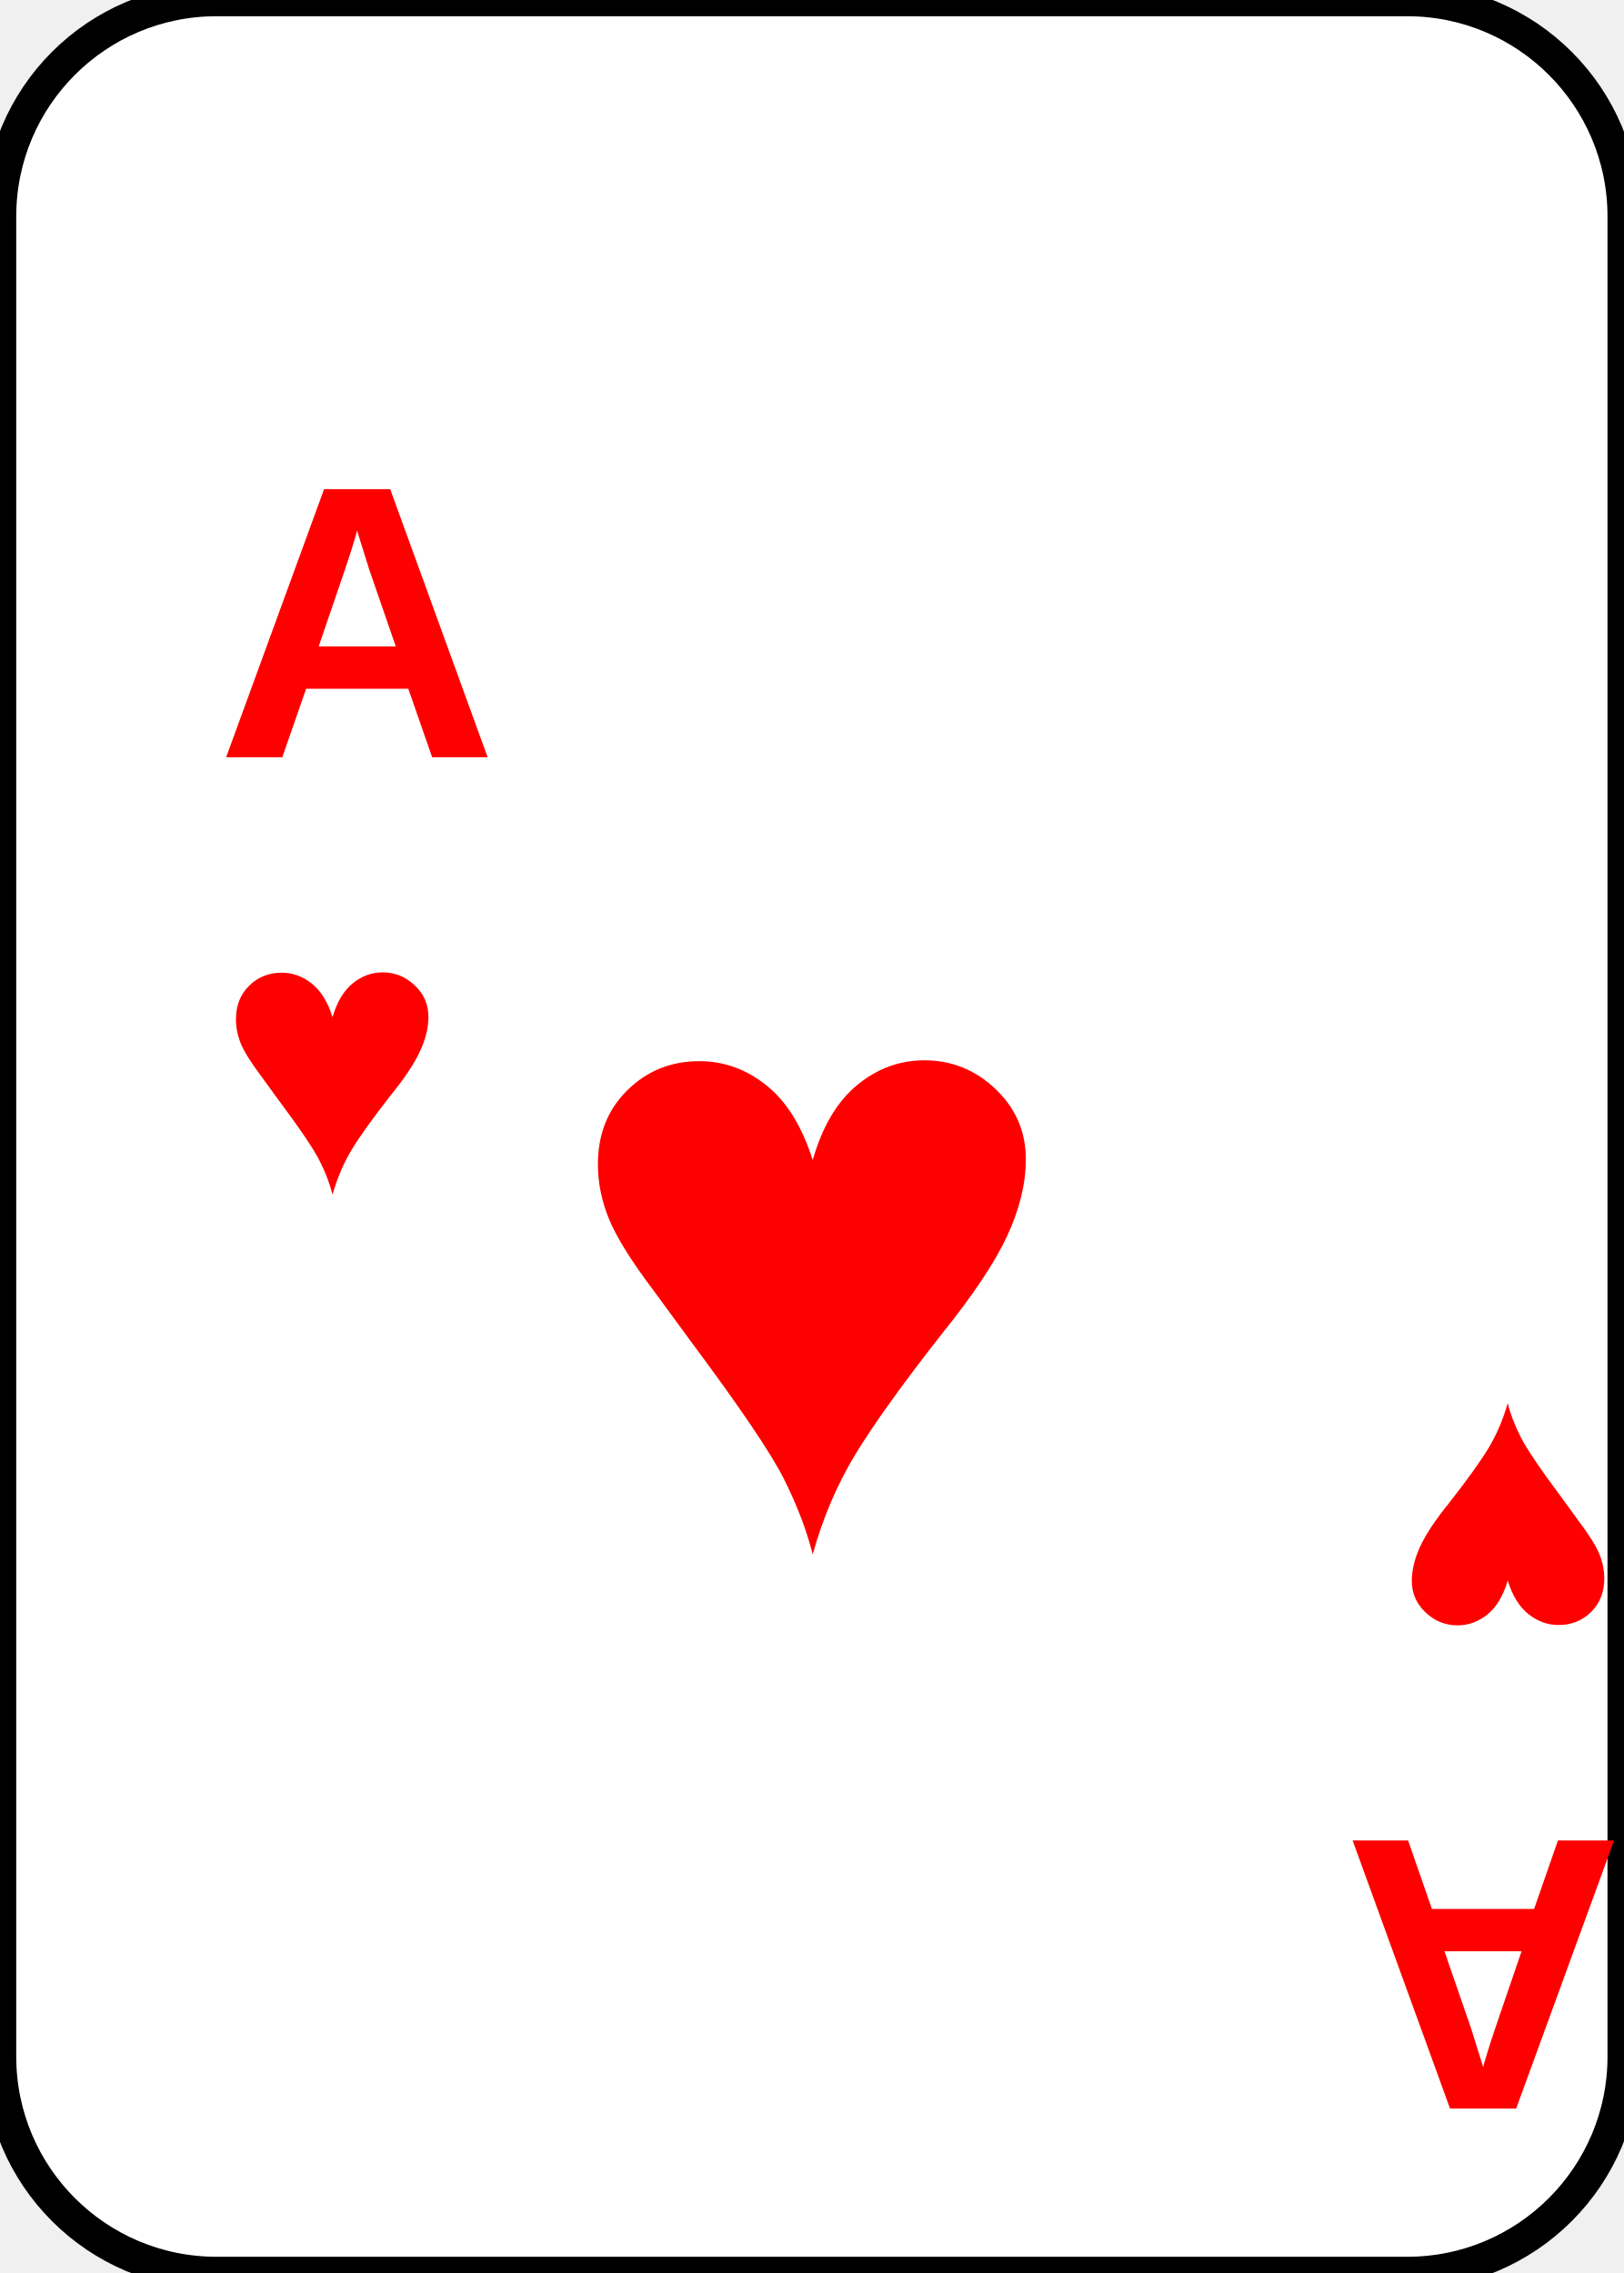
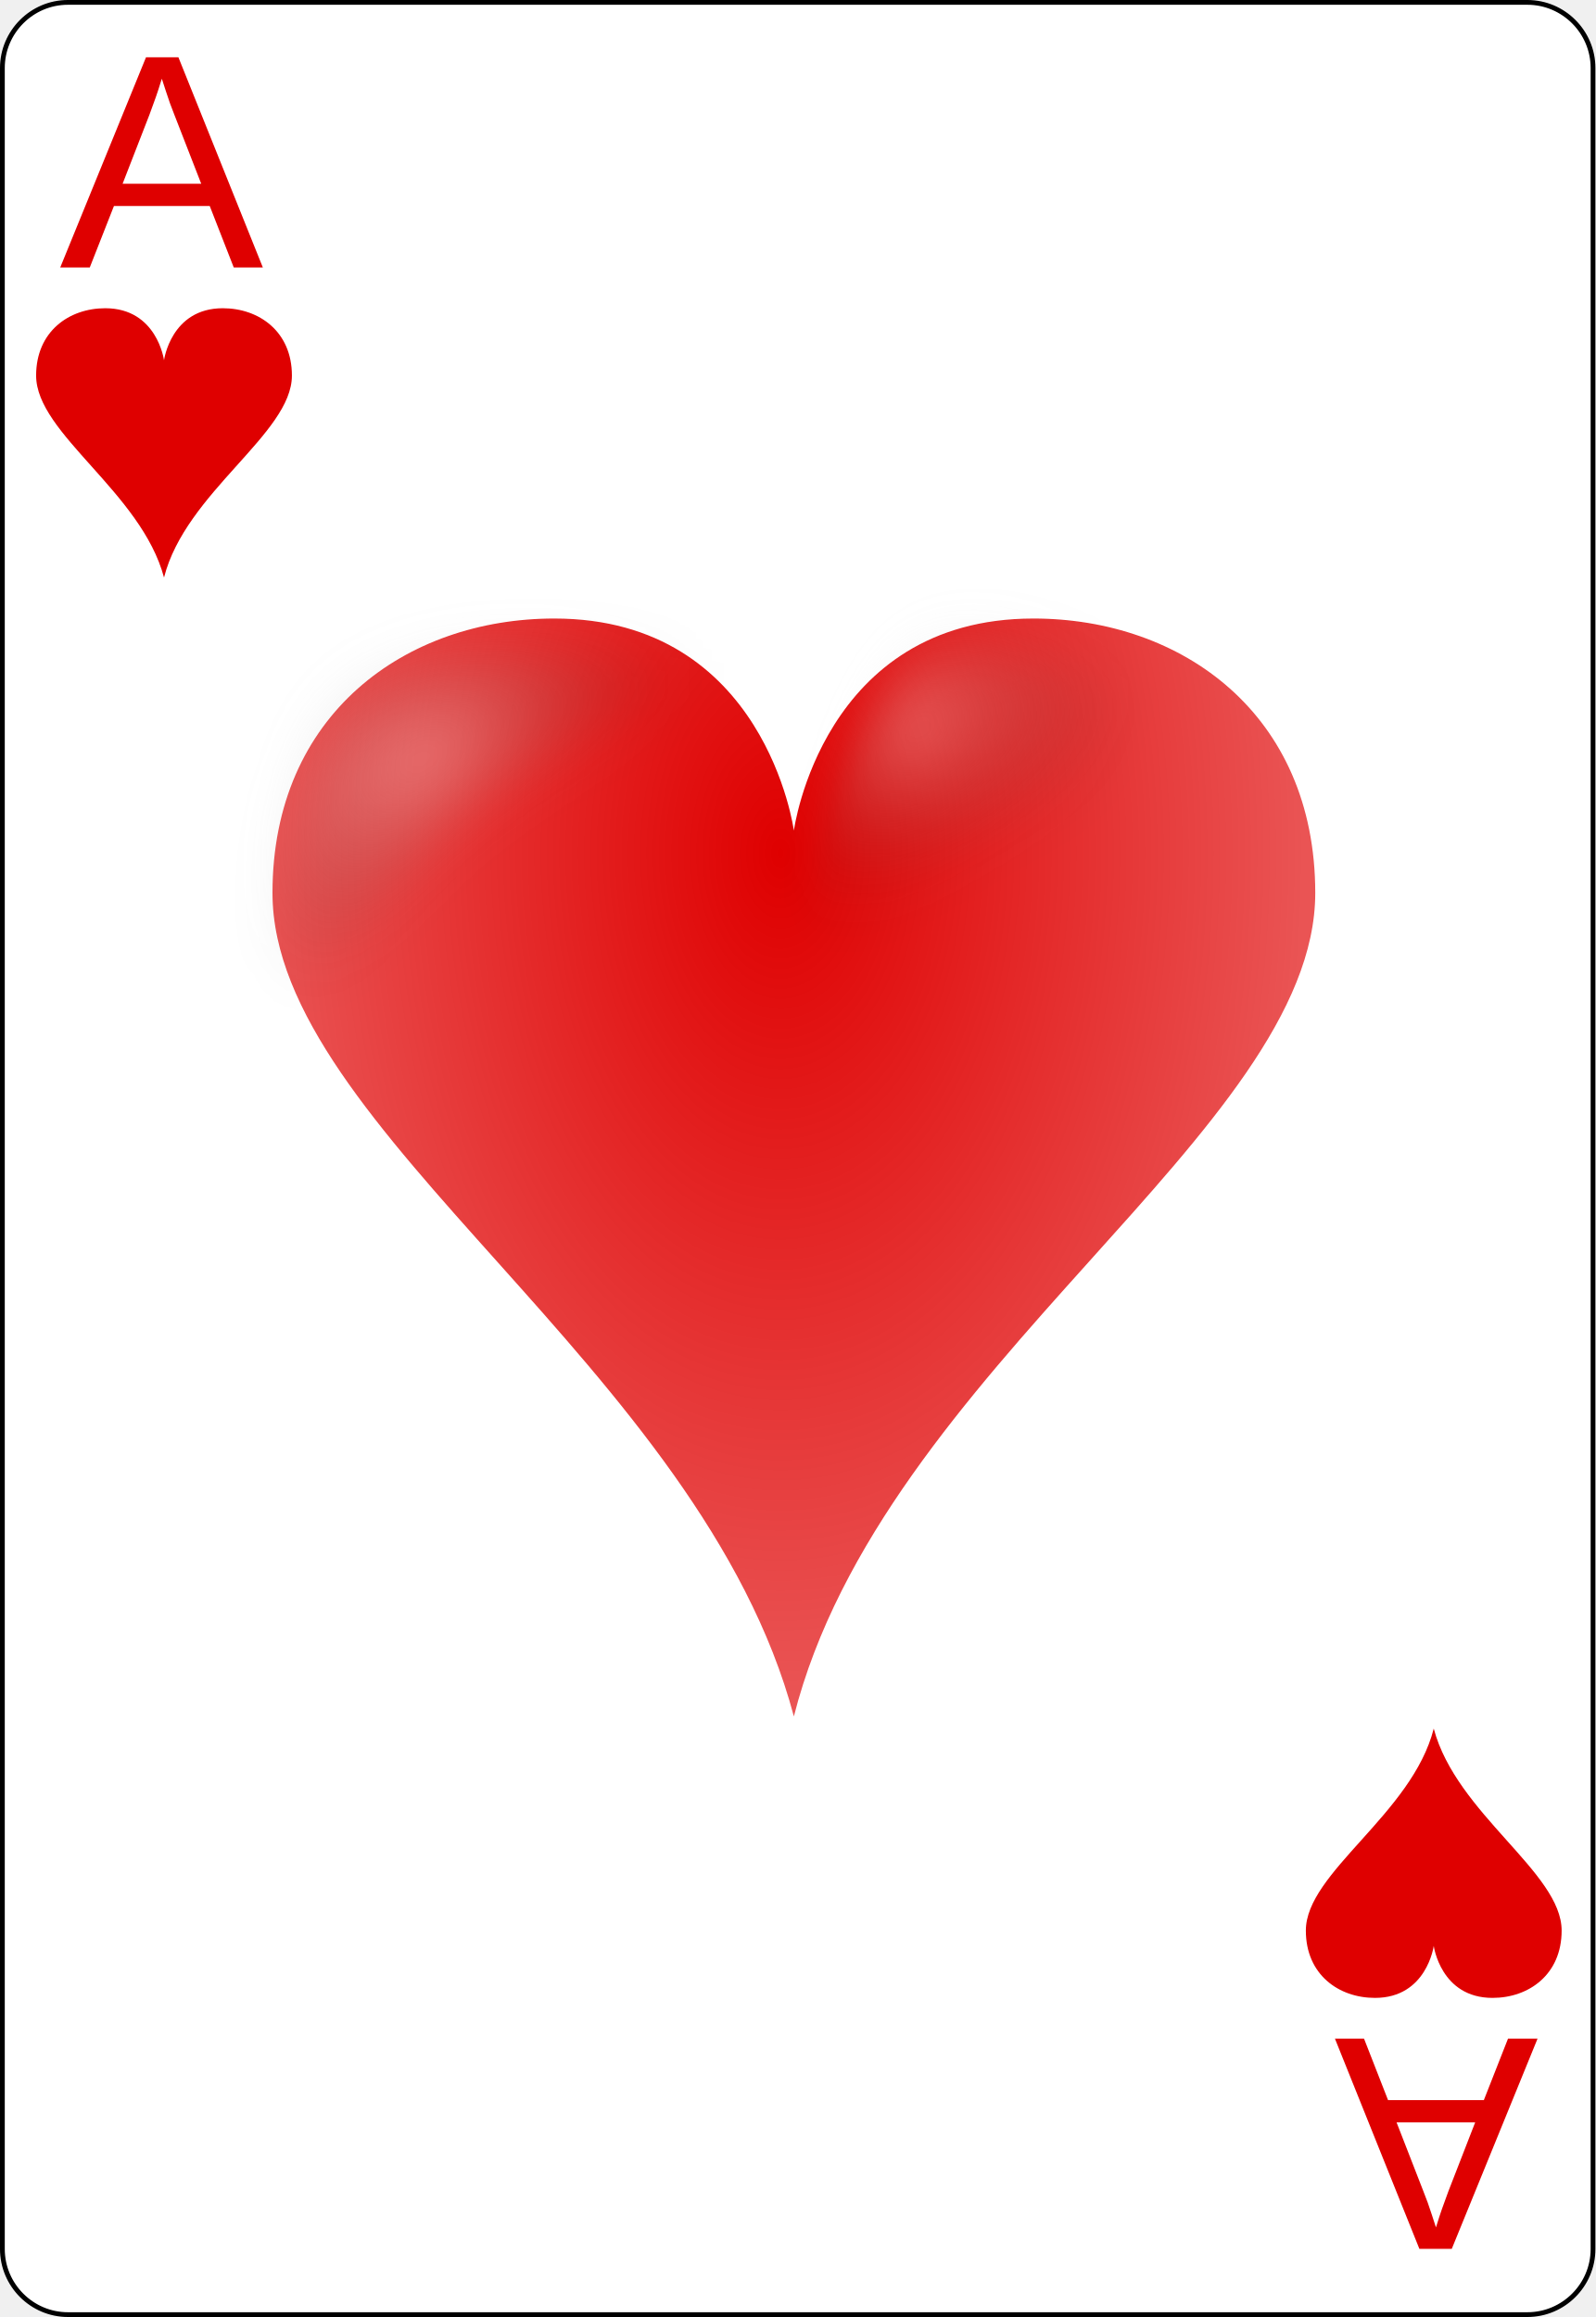
- <svg xmlns="http://www.w3.org/2000/svg" width="150" height="210" viewBox="0 0 150 210">
-   <rect width="150" height="210" rx="20" ry="20" fill="white" stroke="black" stroke-width="3" />
-   <text x="20" y="45" font-size="36" font-family="Arial, sans-serif" fill="red" font-weight="bold" dominant-baseline="hanging">A</text>
-   <text x="20" y="85" font-size="36" font-family="Arial, sans-serif" fill="red" dominant-baseline="hanging">♥</text>
-   <g transform="rotate(180, 130, 180)">
-     <text x="110" y="165" font-size="36" font-family="Arial, sans-serif" fill="red" font-weight="bold" dominant-baseline="hanging">A</text>
-     <text x="110" y="205" font-size="36" font-family="Arial, sans-serif" fill="red" dominant-baseline="hanging">♥</text>
+ <svg xmlns="http://www.w3.org/2000/svg" xmlns:xlink="http://www.w3.org/1999/xlink" width="167.087pt" height="242.667pt" viewBox="0 0 167.087 242.667" xml:space="preserve" id="svg2" version="1.1">
+   <defs id="defs41">
+     <radialGradient xlink:href="#linearGradient3773" id="radialGradient3781" cx="-0.158" cy="-8.835" fx="-0.158" fy="-8.835" r="8" gradientTransform="matrix(-1.584269,-0.02349808,0.03071979,-2.477574,-0.2485638,-26.71351)" gradientUnits="userSpaceOnUse" />
+     <linearGradient id="linearGradient3773">
+       <stop style="stop-color:#000000;stop-opacity:1;" offset="0" id="stop3775" />
+       <stop style="stop-color:#000000;stop-opacity:0.649;" offset="1" id="stop3777" />
+     </linearGradient>
+     <radialGradient xlink:href="#linearGradient3773" id="radialGradient3957" cx="-0.158" cy="-8.835" fx="-0.158" fy="-8.835" r="8" gradientTransform="matrix(-1.584269,-0.02349808,0.03071979,-2.477574,-0.2485638,-26.71351)" gradientUnits="userSpaceOnUse" />
+     <linearGradient id="linearGradient3959">
+       <stop style="stop-color:#000000;stop-opacity:1;" offset="0" id="stop3961" />
+       <stop style="stop-color:#000000;stop-opacity:0.649;" offset="1" id="stop3963" />
+     </linearGradient>
+     <radialGradient r="81.903" fy="509.476" fx="168.025" cy="509.476" cx="168.025" gradientTransform="matrix(1.25656,-0.7774064,0.3366382,0.5361257,-221.2021,359.2426)" gradientUnits="userSpaceOnUse" id="radialGradient3975" xlink:href="#linearGradient3784-4" />
+     <linearGradient id="linearGradient3784-4">
+       <stop style="stop-color:#ffffff;stop-opacity:0.435;" offset="0" id="stop3786-8" />
+       <stop style="stop-color:#000000;stop-opacity:0;" offset="1" id="stop3788-6" />
+     </linearGradient>
+     <radialGradient xlink:href="#linearGradient3784-4-5" id="radialGradient3929" gradientUnits="userSpaceOnUse" gradientTransform="matrix(1.25656,-0.7774064,0.3366382,0.5361257,-221.2021,359.2426)" cx="168.025" cy="509.476" fx="168.025" fy="509.476" r="81.903" />
+     <linearGradient id="linearGradient3784-4-5">
+       <stop style="stop-color:#ffffff;stop-opacity:0.489;" offset="0" id="stop3786-8-0" />
+       <stop style="stop-color:#000000;stop-opacity:0;" offset="1" id="stop3788-6-3" />
+     </linearGradient>
+     <radialGradient xlink:href="#linearGradient3784-4-1" id="radialGradient3927" gradientUnits="userSpaceOnUse" gradientTransform="matrix(1.25656,-0.7774064,0.3366382,0.5361257,-221.2021,359.2426)" cx="168.025" cy="509.476" fx="168.025" fy="509.476" r="81.903" />
+     <linearGradient id="linearGradient3784-4-1">
+       <stop style="stop-color:#ffffff;stop-opacity:0.237;" offset="0" id="stop3786-8-03" />
+       <stop style="stop-color:#000000;stop-opacity:0;" offset="1" id="stop3788-6-6" />
+     </linearGradient>
+     <radialGradient xlink:href="#linearGradient3768" id="radialGradient3776" cx="-0.206" cy="-4.579" fx="-0.206" fy="-4.579" r="8" gradientTransform="matrix(-1,0,0,-1.720176,-0.4120407,-13.02719)" gradientUnits="userSpaceOnUse" />
+     <linearGradient id="linearGradient3768">
+       <stop style="stop-color:#df0000;stop-opacity:1;" offset="0" id="stop3770" />
+       <stop style="stop-color:#df0000;stop-opacity:0.672;" offset="1" id="stop3772" />
+     </linearGradient>
+     <radialGradient r="81.903" fy="511.223" fx="171.487" cy="511.223" cx="171.487" gradientTransform="matrix(1.152989,-0.6739155,0.3948202,0.6754904,-233.6326,270.4008)" gradientUnits="userSpaceOnUse" id="radialGradient4013" xlink:href="#linearGradient3784-4-6" />
+     <linearGradient id="linearGradient3784-4-6">
+       <stop style="stop-color:#ffffff;stop-opacity:0.313;" offset="0" id="stop3786-8-8" />
+       <stop style="stop-color:#000000;stop-opacity:0;" offset="1" id="stop3788-6-8" />
+     </linearGradient>
+     <filter color-interpolation-filters="sRGB" id="filter3834-6" x="-0.139" width="1.279" y="-0.162" height="1.325">
+       <feGaussianBlur stdDeviation="9.511" id="feGaussianBlur3836-6" />
+     </filter>
+     <radialGradient r="81.903" fy="492.632" fx="159.354" cy="492.632" cx="159.354" gradientTransform="matrix(1.089478,-0.715138,0.4464527,0.6562658,-244.9333,290.9185)" gradientUnits="userSpaceOnUse" id="radialGradient4013-8" xlink:href="#linearGradient3784-4-2" />
+     <linearGradient id="linearGradient3784-4-2">
+       <stop style="stop-color:#ffffff;stop-opacity:0.29;" offset="0" id="stop3786-8-1" />
+       <stop style="stop-color:#000000;stop-opacity:0;" offset="1" id="stop3788-6-5" />
+     </linearGradient>
+     <filter color-interpolation-filters="sRGB" id="filter3834-6-3" x="-0.139" width="1.279" y="-0.162" height="1.325">
+       <feGaussianBlur stdDeviation="9.511" id="feGaussianBlur3836-6-3" />
+     </filter>
+     <radialGradient r="81.903" fy="492.632" fx="159.354" cy="492.632" cx="159.354" gradientTransform="matrix(1.089478,-0.715138,0.4464527,0.6562658,-244.9333,290.9185)" gradientUnits="userSpaceOnUse" id="radialGradient3073" xlink:href="#linearGradient3784-4-2" />
+   </defs>
+   <g id="Layer_x0020_1" style="fill-rule:nonzero;clip-rule:nonzero;stroke:#000000;stroke-miterlimit:4;">
+     <path style="fill:#FFFFFF;stroke-width:0.5;" d="M166.837,235.548c0,3.777-3.087,6.869-6.871,6.869H7.111c-3.775,0-6.861-3.092-6.861-6.869V7.12C0.25,3.343,3.336,0.25,7.111,0.25h152.855    c3.784,0,6.871,3.093,6.871,6.87v228.428z" id="path5" />
+     <g style="stroke:none;" id="g7">
+       <g id="g9">
+ 				
+ 			</g>
+     </g>
+     <g id="g15">
+ 			
+ 		</g>
+     <g id="g19">
+ 			
+ 		</g>
+     <g style="stroke:none;" id="g23">
+       <g id="g25">
+ 				
+ 			</g>
+     </g>
+     <g style="stroke:none;" id="g31">
+       <g id="g33">
+ 				
+ 			</g>
+     </g>
  </g>
-   <text x="75" y="120" font-size="80" font-family="Arial, sans-serif" fill="red" text-anchor="middle" dominant-baseline="middle">♥</text>
+   <text xml:space="preserve" style="font-style:normal;font-weight:normal;line-height:0%;font-family:'Bitstream Vera Sans';letter-spacing:0px;word-spacing:0px;fill:#df0000;fill-opacity:1;stroke:none" x="6.246" y="28.013" id="text3788">
+     <tspan id="tspan3790" x="6.246" y="28.013" style="font-style:normal;font-variant:normal;font-weight:normal;font-stretch:normal;font-size:32px;line-height:1.25;font-family:Arial;-inkscape-font-specification:Arial;fill:#df0000;fill-opacity:1">A</tspan>
+   </text>
+   <g transform="matrix(0.1968698,0,0,0.1968698,11.54991,16.86967)" id="g3036">
+     <g style="stroke:none" id="layer1-9" transform="matrix(34.67063,0,0,32.44841,363.6508,535.3979)">
+       <path d="M 3.676,-9 C 0.433,-9 0,-5.523 0,-5.523 0,-5.523 -0.433,-9 -3.676,-9 -5.946,-9 -8,-7.441 -8,-4.5 -8,-0.614 -1.421,3.294 0,9 1.352,3.299 8,-0.614 8,-4.5 8,-7.441 5.946,-9 3.676,-9 z" id="hl" style="fill:url(#radialGradient3776);fill-opacity:1;stroke:none" />
+     </g>
+     <path transform="matrix(1.484247,0,0,1.537104,-80.68896,-450.5936)" id="path3762-6-4" d="m 117.301,604.266 c 0,0 -8.068,-94.95 22.857,-122.857 34.761,-31.369 140,-11.429 140,-11.429 0,0 -71.54,24.838 -100,48.571 -27.21,22.692 -62.857,85.714 -62.857,85.714 z" style="fill:url(#radialGradient4013);fill-opacity:1;stroke:none;filter:url(#filter3834-6)" />
+     <path transform="matrix(1.153293,0.3378255,-0.3292825,1.401643,422.9377,-451.9048)" id="path3762-6-2-3" d="m 117.301,604.266 c 0,0 -8.068,-94.95 22.857,-122.857 34.761,-31.369 140,-11.429 140,-11.429 0,0 -63.093,37.071 -91.553,60.804 -27.21,22.692 -71.305,73.481 -71.305,73.481 z" style="fill:url(#radialGradient3073);fill-opacity:1;stroke:none;filter:url(#filter3834-6-3)" />
+   </g>
+   <g transform="matrix(1.674307,0,0,1.566992,17.17751,46.38532)" id="layer1-9-6" style="fill:#df0000;fill-opacity:1">
+     <path style="fill:#df0000;fill-opacity:1" id="hl-8" d="M 3.676,-9 C 0.433,-9 0,-5.523 0,-5.523 0,-5.523 -0.433,-9 -3.676,-9 -5.946,-9 -8,-7.441 -8,-4.5 -8,-0.614 -1.421,3.294 0,9 1.352,3.299 8,-0.614 8,-4.5 8,-7.441 5.946,-9 3.676,-9 z" />
+   </g>
+   <text xml:space="preserve" style="font-style:normal;font-weight:normal;line-height:0%;font-family:'Bitstream Vera Sans';letter-spacing:0px;word-spacing:0px;fill:#df0000;fill-opacity:1;stroke:none" x="-161.088" y="-213.515" id="text3788-4" transform="scale(-1)">
+     <tspan id="tspan3790-3" x="-161.088" y="-213.515" style="font-style:normal;font-variant:normal;font-weight:normal;font-stretch:normal;font-size:32px;line-height:1.25;font-family:Arial;-inkscape-font-specification:Arial;fill:#df0000;fill-opacity:1">A</tspan>
+   </text>
+   <g transform="matrix(-1.674307,0,0,-1.566992,150.156,195.1431)" id="layer1-9-6-5" style="fill:#df0000;fill-opacity:1">
+     <path style="fill:#df0000;fill-opacity:1" id="hl-8-1" d="M 3.676,-9 C 0.433,-9 0,-5.523 0,-5.523 0,-5.523 -0.433,-9 -3.676,-9 -5.946,-9 -8,-7.441 -8,-4.5 -8,-0.614 -1.421,3.294 0,9 1.352,3.299 8,-0.614 8,-4.5 8,-7.441 5.946,-9 3.676,-9 z" />
+   </g>
</svg>
